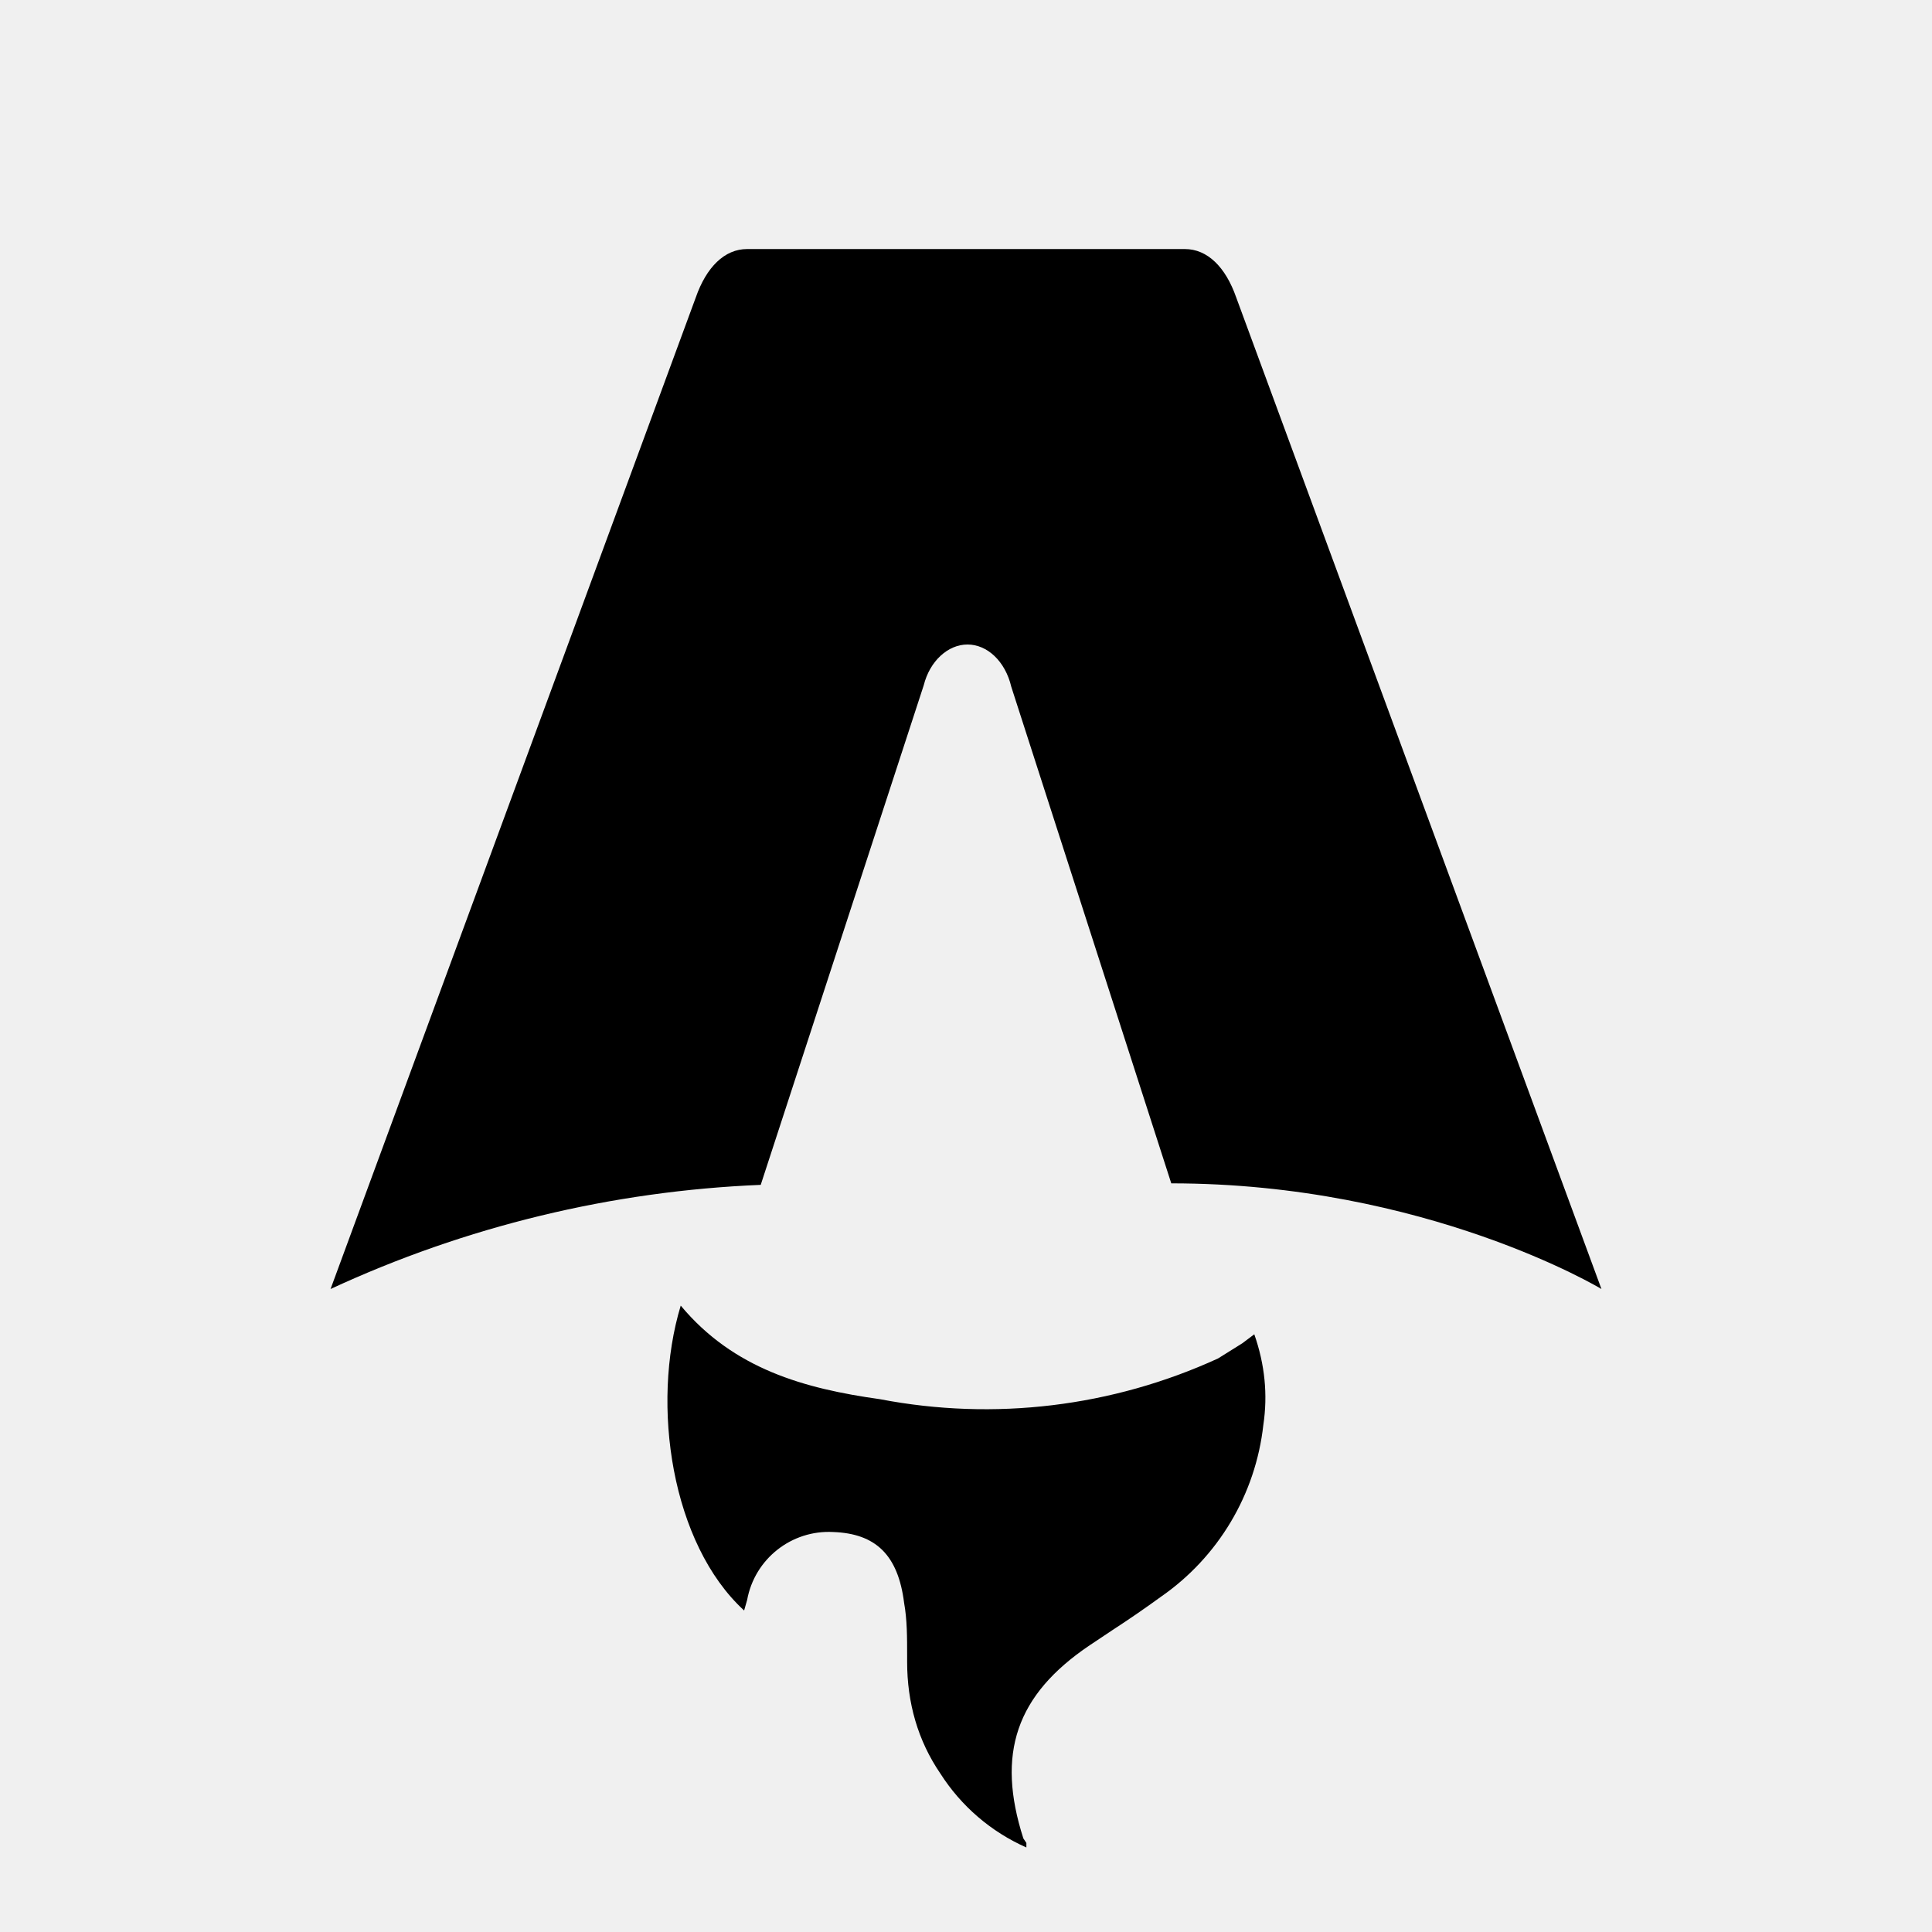
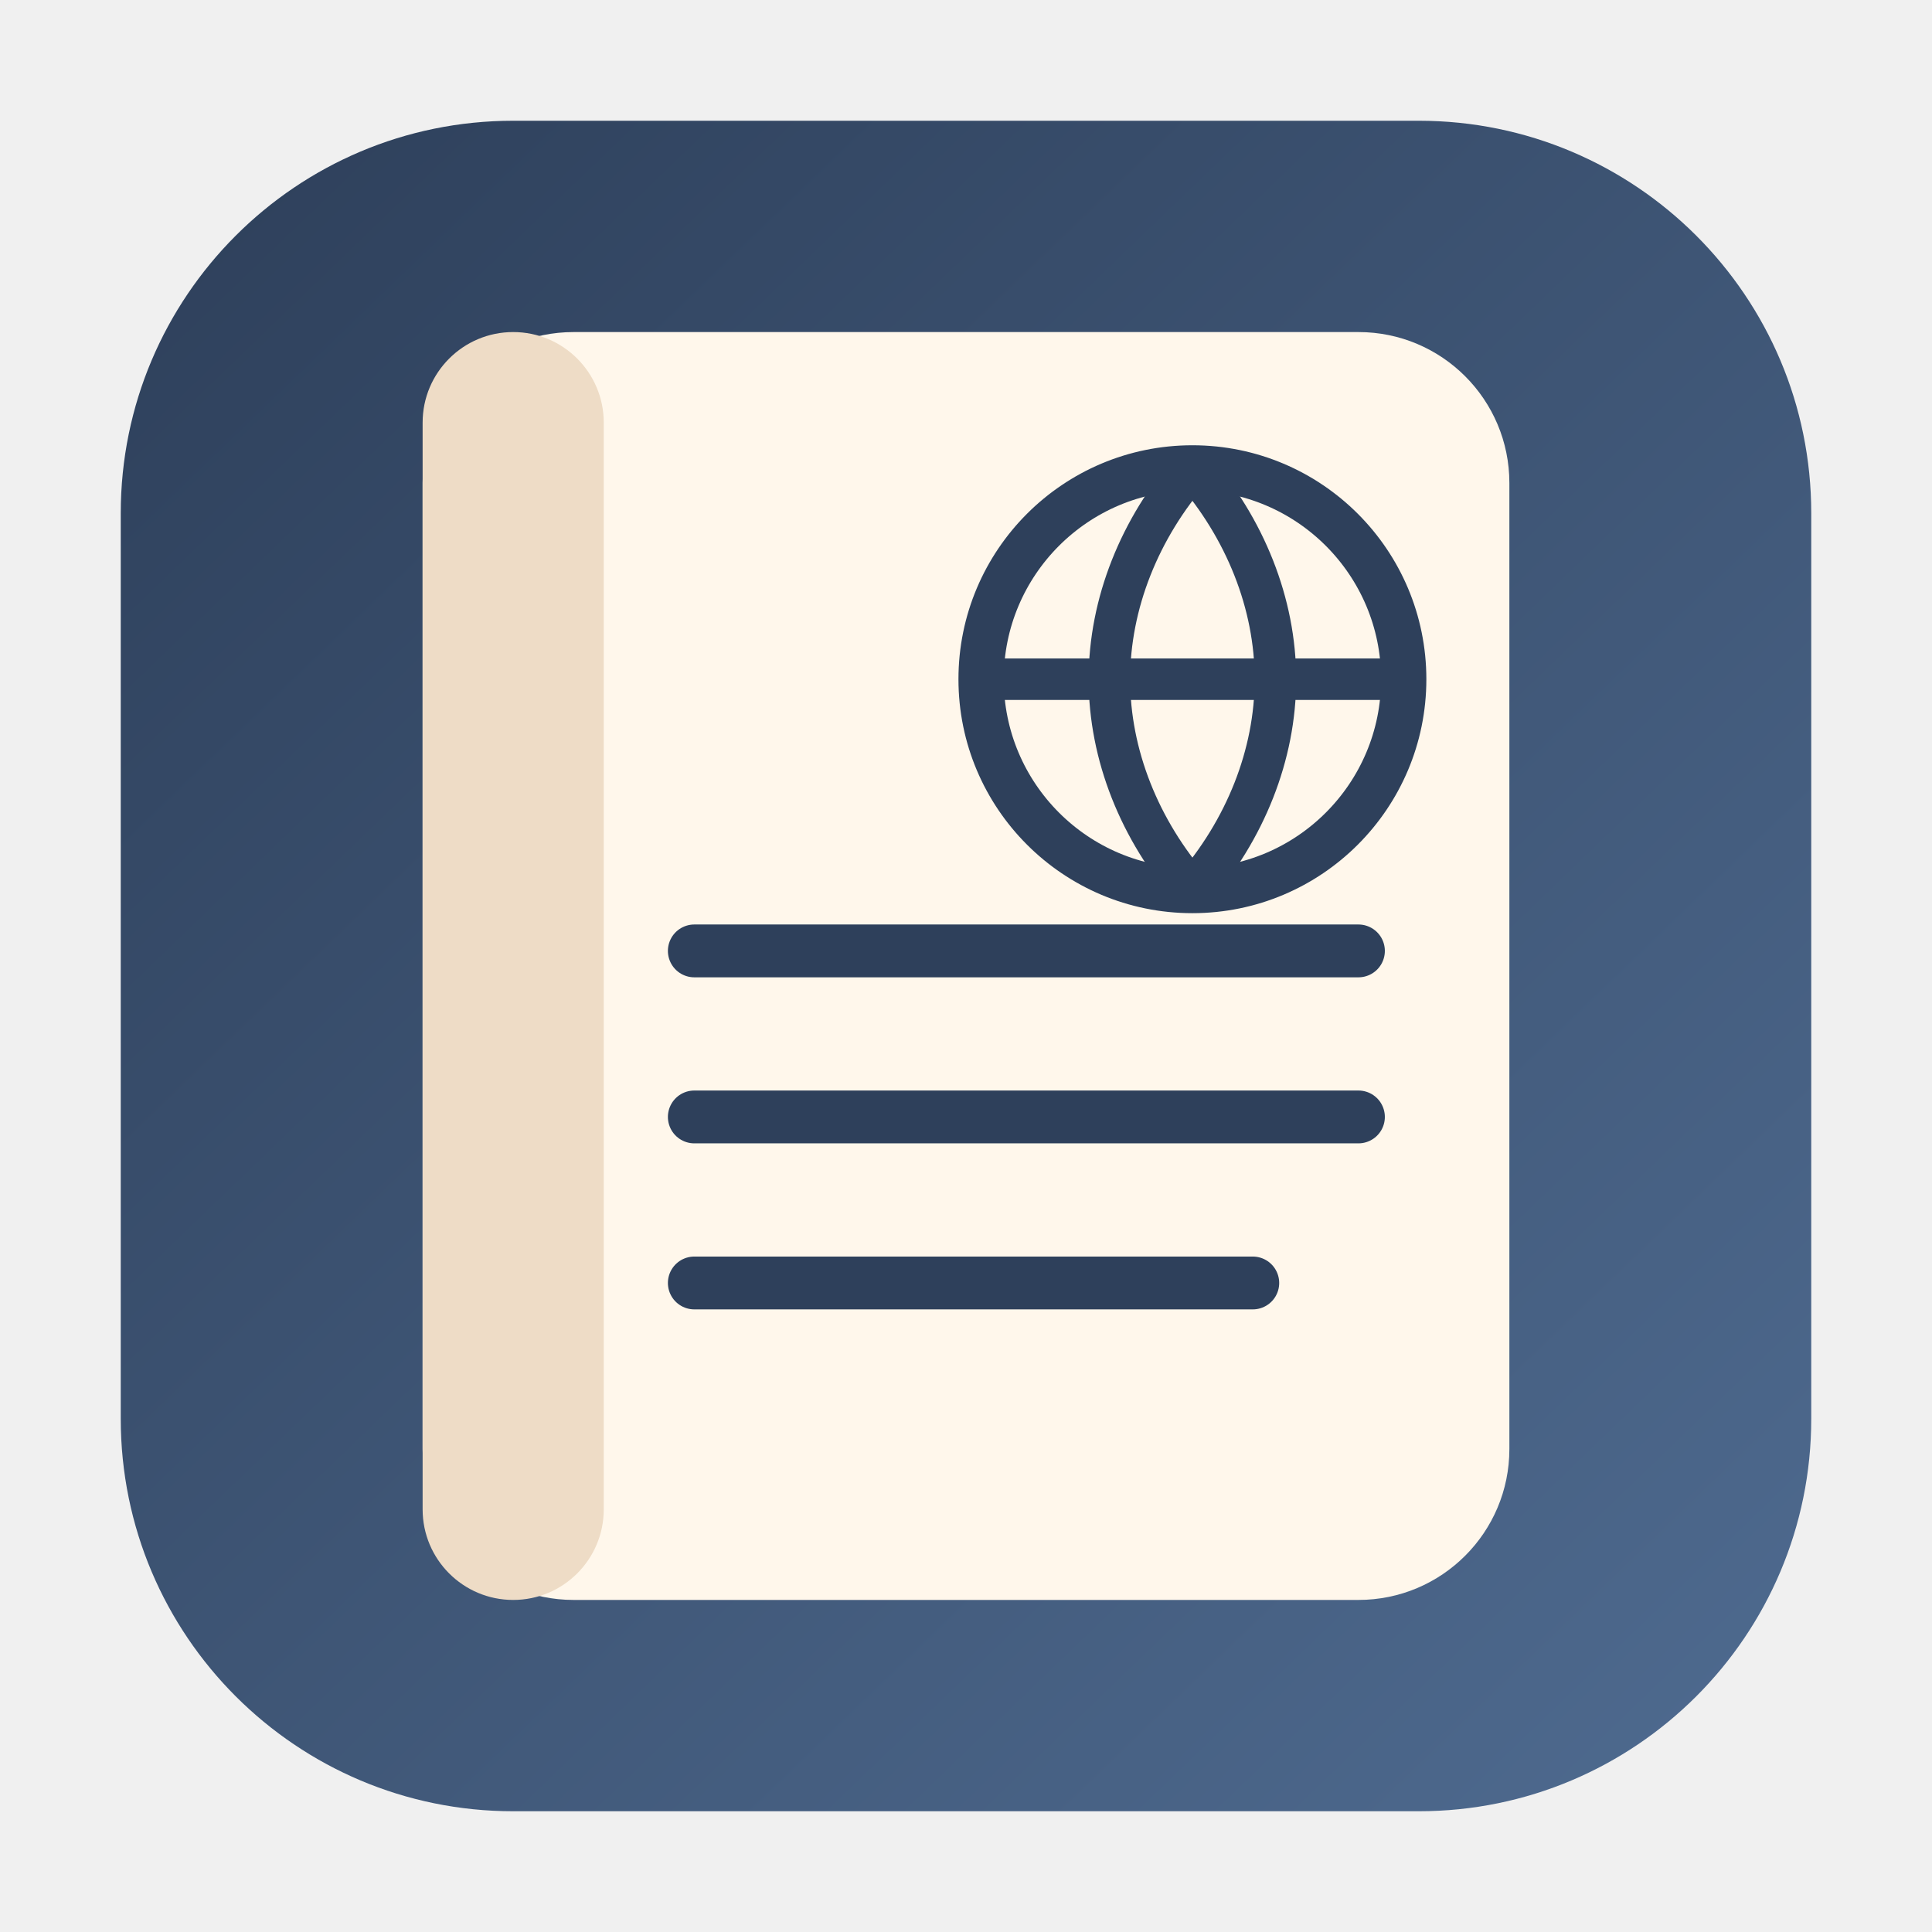
- <svg xmlns="http://www.w3.org/2000/svg" fill="none" viewBox="0 0 128 128">
-   <path d="M50.4 78.5a75.1 75.1 0 0 0-28.5 6.9l24.2-65.7c.7-2 1.9-3.2 3.4-3.2h29c1.5 0 2.7 1.2 3.4 3.2l24.2 65.7s-11.6-7-28.5-7L67 45.5c-.4-1.7-1.6-2.8-2.9-2.8-1.3 0-2.5 1.1-2.9 2.7L50.4 78.5Zm-1.1 28.2Zm-4.2-20.2c-2 6.6-.6 15.8 4.2 20.2a17.5 17.5 0 0 1 .2-.7 5.5 5.5 0 0 1 5.7-4.5c2.8.1 4.3 1.5 4.7 4.7.2 1.1.2 2.3.2 3.5v.4c0 2.7.7 5.2 2.2 7.4a13 13 0 0 0 5.7 4.9v-.3l-.2-.3c-1.8-5.6-.5-9.5 4.4-12.8l1.5-1a73 73 0 0 0 3.2-2.2 16 16 0 0 0 6.8-11.4c.3-2 .1-4-.6-6l-.8.6-1.6 1a37 37 0 0 1-22.4 2.7c-5-.7-9.7-2-13.2-6.2Z" />
-   <style>
-         path { fill: #000; }
-         @media (prefers-color-scheme: dark) {
-             path { fill: #FFF; }
-         }
-     </style>
+ <svg xmlns="http://www.w3.org/2000/svg" viewBox="0 0 256 256">
+   <defs>
+     <linearGradient id="bg" x1="24" y1="20" x2="232" y2="236" gradientUnits="userSpaceOnUse">
+       <stop offset="0" stop-color="#2E405B" />
+       <stop offset="1" stop-color="#4E6A8F" />
+     </linearGradient>
+   </defs>
+   <rect x="16" y="16" width="224" height="224" rx="52" fill="url(#bg)" />
+   <rect x="56" y="44" width="144" height="168" rx="20" fill="#FFF7EB" />
+   <rect x="56" y="44" width="24" height="168" rx="12" fill="#EEDCC6" />
+   <circle cx="158" cy="90" r="28" fill="none" stroke="#2E405B" stroke-width="6" />
+   <path d="M130 90H186M158 62C165 70 169 80 169 90C169 100 165 110 158 118C151 110 147 100 147 90C147 80 151 70 158 62Z" fill="none" stroke="#2E405B" stroke-width="5.5" stroke-linecap="round" stroke-linejoin="round" />
+   <path d="M92 126H180M92 148H180M92 170H166" stroke="#2E405B" stroke-width="7" stroke-linecap="round" />
</svg>
